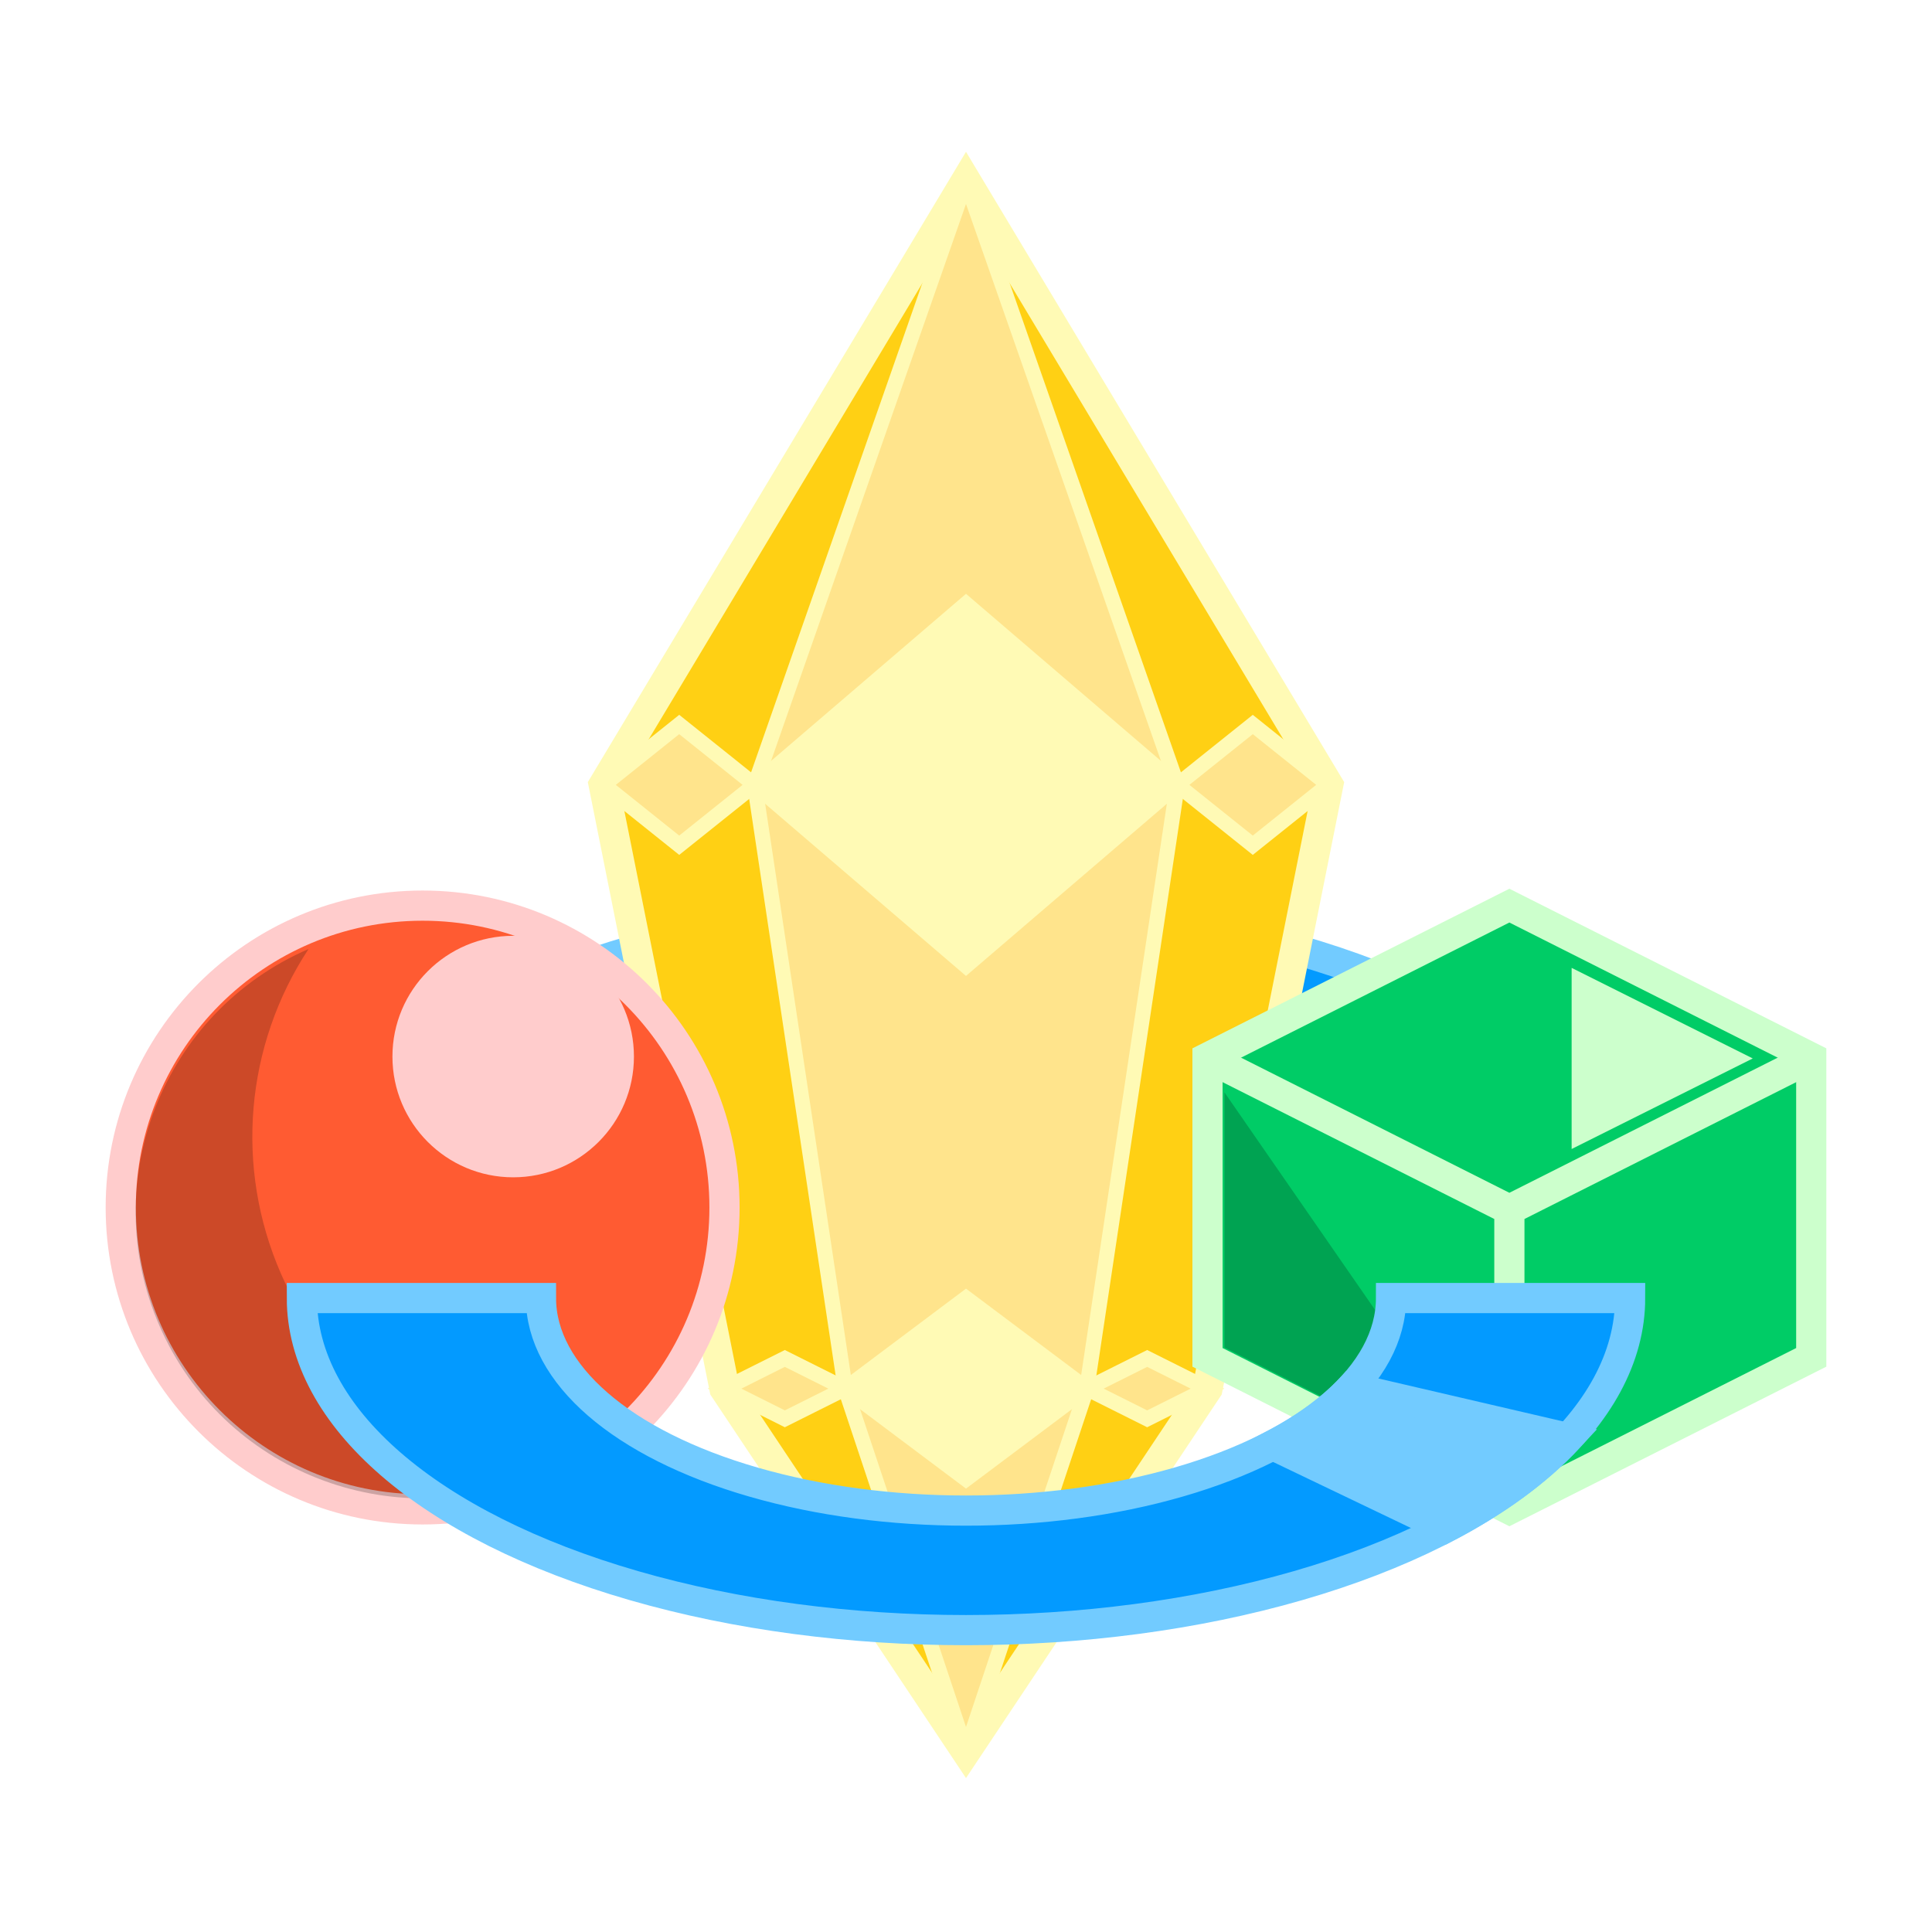
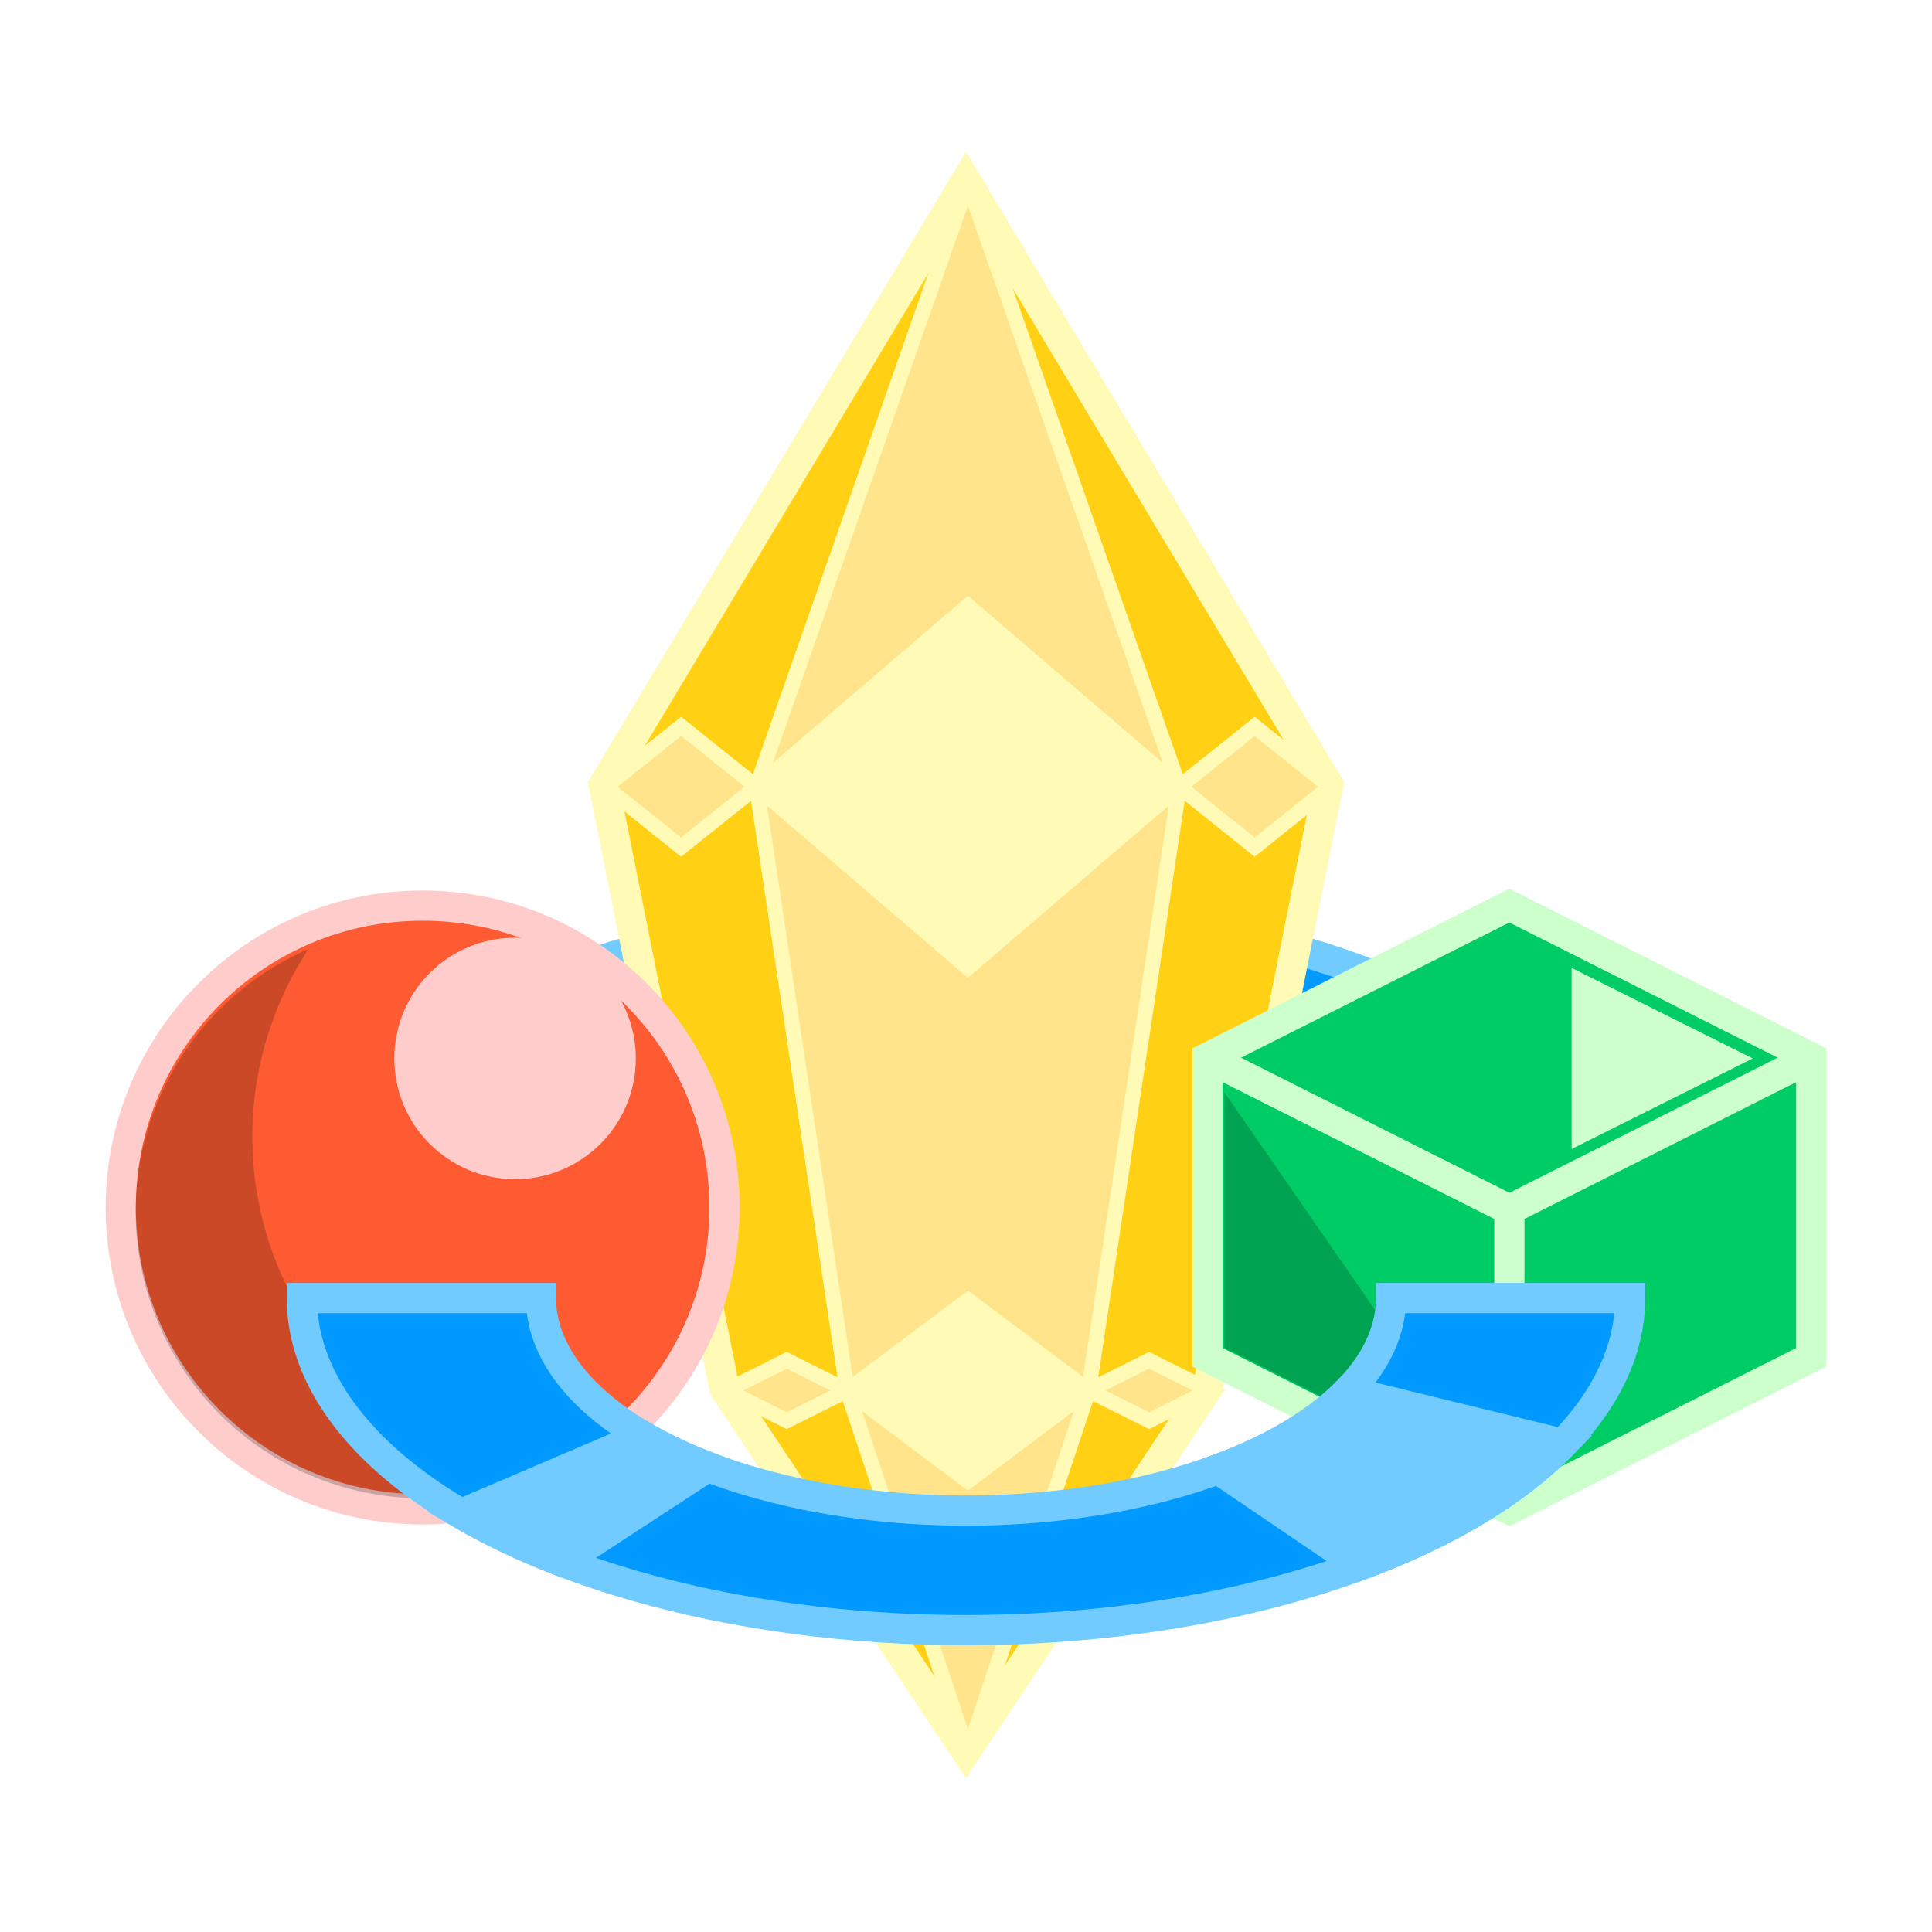
<svg xmlns="http://www.w3.org/2000/svg" style="background: transparent; background-color: transparent; color-scheme: light;" version="1.1" width="512px" height="512px" viewBox="0 0 512 512">
  <defs />
  <g>
    <g data-cell-id="0">
      <g data-cell-id="1">
        <g data-cell-id="Mt3cbpyJMOsXprLyaBS2-7">
          <g>
            <path d="M 432 328 C 432 359.44 398.45 388.49 344 404.21 C 289.54 419.93 222.45 419.93 168 404.21 C 113.54 388.49 80 359.44 80 328 L 143.36 328 C 143.36 348.12 164.83 366.71 199.68 376.77 C 234.53 386.84 277.47 386.84 312.32 376.77 C 347.17 366.71 368.64 348.12 368.64 328 Z" fill="#039aff" stroke="#72cbff" stroke-width="8" stroke-miterlimit="10" transform="translate(0,328)scale(1,-1)translate(0,-328)" pointer-events="all" style="fill: rgb(3, 154, 255); stroke: rgb(114, 203, 255);" />
          </g>
        </g>
        <g data-cell-id="Mt3cbpyJMOsXprLyaBS2-2">
          <g>
            <path d="M 256 48 L 160 208 L 192 368 L 256 464 L 320 368 L 352 208 Z" fill="#ffd014" stroke="#fffab5" stroke-width="8" stroke-miterlimit="10" pointer-events="all" style="fill: rgb(255, 208, 20); stroke: rgb(255, 250, 181);" />
          </g>
        </g>
        <g data-cell-id="-ard_Lk6fKNjXVwkBhag-14">
-           <g>
+           <g transform="translate(0.5,0.5)">
            <path d="M 176 72 L 336 128 L 176 184 Z" fill="#ffe48c" stroke="#fffab5" stroke-width="4" stroke-linecap="round" stroke-miterlimit="10" transform="rotate(270,256,128)" pointer-events="all" style="fill: rgb(255, 228, 140); stroke: rgb(255, 250, 181);" />
          </g>
        </g>
        <g data-cell-id="-ard_Lk6fKNjXVwkBhag-16">
-           <g>
+           <g transform="translate(0.5,0.5)">
            <path d="M 200 368 L 224 208 L 288 208 L 312 368 Z" fill="#ffe48c" stroke="#fffab5" stroke-width="4" stroke-linecap="round" stroke-miterlimit="10" transform="translate(0,288)scale(1,-1)translate(0,-288)" pointer-events="all" style="fill: rgb(255, 228, 140); stroke: rgb(255, 250, 181);" />
          </g>
        </g>
        <g data-cell-id="-ard_Lk6fKNjXVwkBhag-18">
-           <g>
+           <g transform="translate(0.5,0.5)">
            <path d="M 208 384 L 304 416 L 208 448 Z" fill="#ffe48c" stroke="#fffab5" stroke-width="4" stroke-linecap="round" stroke-miterlimit="10" transform="translate(256,0)scale(-1,1)translate(-256,0)rotate(-270,256,416)" pointer-events="all" style="fill: rgb(255, 228, 140); stroke: rgb(255, 250, 181);" />
          </g>
        </g>
        <g data-cell-id="-ard_Lk6fKNjXVwkBhag-30">
-           <g>
+           <g transform="translate(0.5,0.5)">
            <path d="M 180 192 L 200 208 L 180 224 L 160 208 Z" fill="#ffe48c" stroke="#fffab5" stroke-width="4" stroke-miterlimit="10" pointer-events="all" style="fill: rgb(255, 228, 140); stroke: rgb(255, 250, 181);" />
          </g>
        </g>
        <g data-cell-id="-ard_Lk6fKNjXVwkBhag-32">
-           <g>
+           <g transform="translate(0.5,0.5)">
            <path d="M 332 192 L 352 208 L 332 224 L 312 208 Z" fill="#ffe48c" stroke="#fffab5" stroke-width="4" stroke-miterlimit="10" pointer-events="all" style="fill: rgb(255, 228, 140); stroke: rgb(255, 250, 181);" />
          </g>
        </g>
        <g data-cell-id="-ard_Lk6fKNjXVwkBhag-40">
-           <g>
+           <g transform="translate(0.5,0.5)">
            <path d="M 304.01 360 L 320.01 368 L 304.01 376 L 288.01 368 Z" fill="#ffe48c" stroke="#fffab5" stroke-width="4" stroke-miterlimit="10" pointer-events="all" style="fill: rgb(255, 228, 140); stroke: rgb(255, 250, 181);" />
          </g>
        </g>
        <g data-cell-id="-ard_Lk6fKNjXVwkBhag-42">
-           <g>
+           <g transform="translate(0.5,0.5)">
            <path d="M 207.99 360 L 223.99 368 L 207.99 376 L 192 368 Z" fill="#ffe48c" stroke="#fffab5" stroke-width="4" stroke-miterlimit="10" pointer-events="all" style="fill: rgb(255, 228, 140); stroke: rgb(255, 250, 181);" />
          </g>
        </g>
        <g data-cell-id="-ard_Lk6fKNjXVwkBhag-31">
-           <g>
+           <g transform="translate(0.5,0.5)">
            <path d="M 256 160 L 312 208 L 256 256 L 200 208 Z" fill="#fffab5" stroke="#fffab5" stroke-width="4" stroke-miterlimit="10" pointer-events="all" style="fill: rgb(255, 250, 181); stroke: rgb(255, 250, 181);" />
          </g>
        </g>
        <g data-cell-id="-ard_Lk6fKNjXVwkBhag-152">
          <g>
            <path d="M 400 240 L 480 280.29 L 480 359.71 L 400 400 L 320 359.71 L 320 280.29 Z" fill="#00cc66" stroke="#ccffcc" stroke-width="8" stroke-miterlimit="10" pointer-events="all" style="fill: rgb(0, 204, 102); stroke: rgb(204, 255, 204);" />
            <path d="M 320 280.29 L 400 320.58 L 480 280.29 M 400 320.58 L 400 400" fill="none" stroke="#ccffcc" stroke-width="8" stroke-miterlimit="10" pointer-events="all" style="stroke: rgb(204, 255, 204);" />
          </g>
        </g>
        <g data-cell-id="tMDktqDkngd3AbVJ5-NJ-18">
          <g transform="translate(0.5,0.5)">
            <path d="M 344.4 377 L 308 305 L 412 377 Z" fill-opacity="0.2" fill="#000000" stroke="none" transform="translate(360,0)scale(-1,1)translate(-360,0)rotate(-90,360,341)" pointer-events="all" style="fill: rgb(0, 0, 0);" />
          </g>
        </g>
        <g data-cell-id="tMDktqDkngd3AbVJ5-NJ-19">
          <g transform="translate(0.5,0.5)">
            <path d="M 416 304 L 440 256 L 464 304 Z" fill="#ccffcc" stroke="none" transform="rotate(90,440,280)" pointer-events="all" style="fill: rgb(204, 255, 204);" />
          </g>
        </g>
        <g data-cell-id="-ard_Lk6fKNjXVwkBhag-93">
          <g>
            <ellipse cx="112" cy="320" rx="80" ry="80" fill="#ff5b32" stroke="#ffcccc" stroke-width="8" pointer-events="all" style="fill: rgb(255, 91, 50); stroke: rgb(255, 204, 204);" />
          </g>
        </g>
        <g data-cell-id="tMDktqDkngd3AbVJ5-NJ-9">
-           <g>
+           <g transform="translate(0.5,0.5)">
            <ellipse cx="136" cy="280" rx="32" ry="32" fill="#ffcccc" stroke="none" pointer-events="all" style="fill: rgb(255, 204, 204);" />
          </g>
        </g>
        <g data-cell-id="tMDktqDkngd3AbVJ5-NJ-10">
          <g transform="translate(0.5,0.5)">
            <path d="M 81.26 251 C 42.68 267.72 25.01 312.45 41.78 350.91 C 58.55 389.37 103.42 406.99 142 390.27 C 111.75 385.07 86.16 365.04 73.93 336.98 C 61.69 308.92 64.44 276.6 81.26 251 Z" fill-opacity="0.2" fill="#000000" stroke="none" pointer-events="all" style="fill: rgb(0, 0, 0);" />
          </g>
        </g>
        <g data-cell-id="-ard_Lk6fKNjXVwkBhag-41">
-           <g>
+           <g transform="translate(0.5,0.5)">
            <path d="M 256 344 L 288 368 L 256 392 L 224 368 Z" fill="#fffab5" stroke="#fffab5" stroke-width="4" stroke-miterlimit="10" pointer-events="all" style="fill: rgb(255, 250, 181); stroke: rgb(255, 250, 181);" />
          </g>
        </g>
        <g data-cell-id="Mt3cbpyJMOsXprLyaBS2-6">
          <g>
            <path d="M 432 344 C 432 375.44 398.45 404.49 344 420.21 C 289.54 435.93 222.45 435.93 168 420.21 C 113.54 404.49 80 375.44 80 344 L 143.36 344 C 143.36 364.12 164.83 382.71 199.68 392.77 C 234.53 402.84 277.47 402.84 312.32 392.77 C 347.17 382.71 368.64 364.12 368.64 344 Z" fill="#039aff" stroke="#72cbff" stroke-width="8" stroke-miterlimit="10" pointer-events="all" style="fill: rgb(3, 154, 255); stroke: rgb(114, 203, 255);" />
          </g>
        </g>
-         <g data-cell-id="Mt3cbpyJMOsXprLyaBS2-8">
+         <g data-cell-id="85mWJBxLpcSnoBcggrBp-2">
          <g>
-             <path d="M 415.58 381.11 C 407.43 389.88 396.45 397.91 383.07 404.89 L 337.32 382.97 C 345.89 378.5 352.92 373.36 358.13 367.75 Z" fill="#72cbff" stroke="#72cbff" stroke-width="8" stroke-miterlimit="10" pointer-events="all" style="fill: rgb(114, 203, 255); stroke: rgb(114, 203, 255);" />
+             <path d="M 151.6 414.84 C 128.76 406.43 110.32 395.38 97.87 382.63 L 154.8 368.73 C 162.77 376.88 174.56 383.96 189.18 389.34 Z" fill="#72cbff" stroke="#72cbff" stroke-width="8" stroke-miterlimit="10" transform="translate(256,0)scale(-1,1)translate(-256,0)" pointer-events="all" style="fill: rgb(114, 203, 255); stroke: rgb(114, 203, 255);" />
+           </g>
+         </g>
+         <g data-cell-id="85mWJBxLpcSnoBcggrBp-4">
+           <g>
+             <path d="M 149.02 413.88 C 139.24 410.13 130.26 405.88 122.25 401.2 L 170.4 380.61 C 175.53 383.6 181.27 386.32 187.54 388.72 Z" fill="#72cbff" stroke="#72cbff" stroke-width="8" stroke-miterlimit="10" pointer-events="all" style="fill: rgb(114, 203, 255); stroke: rgb(114, 203, 255);" />
          </g>
        </g>
      </g>
    </g>
  </g>
</svg>
